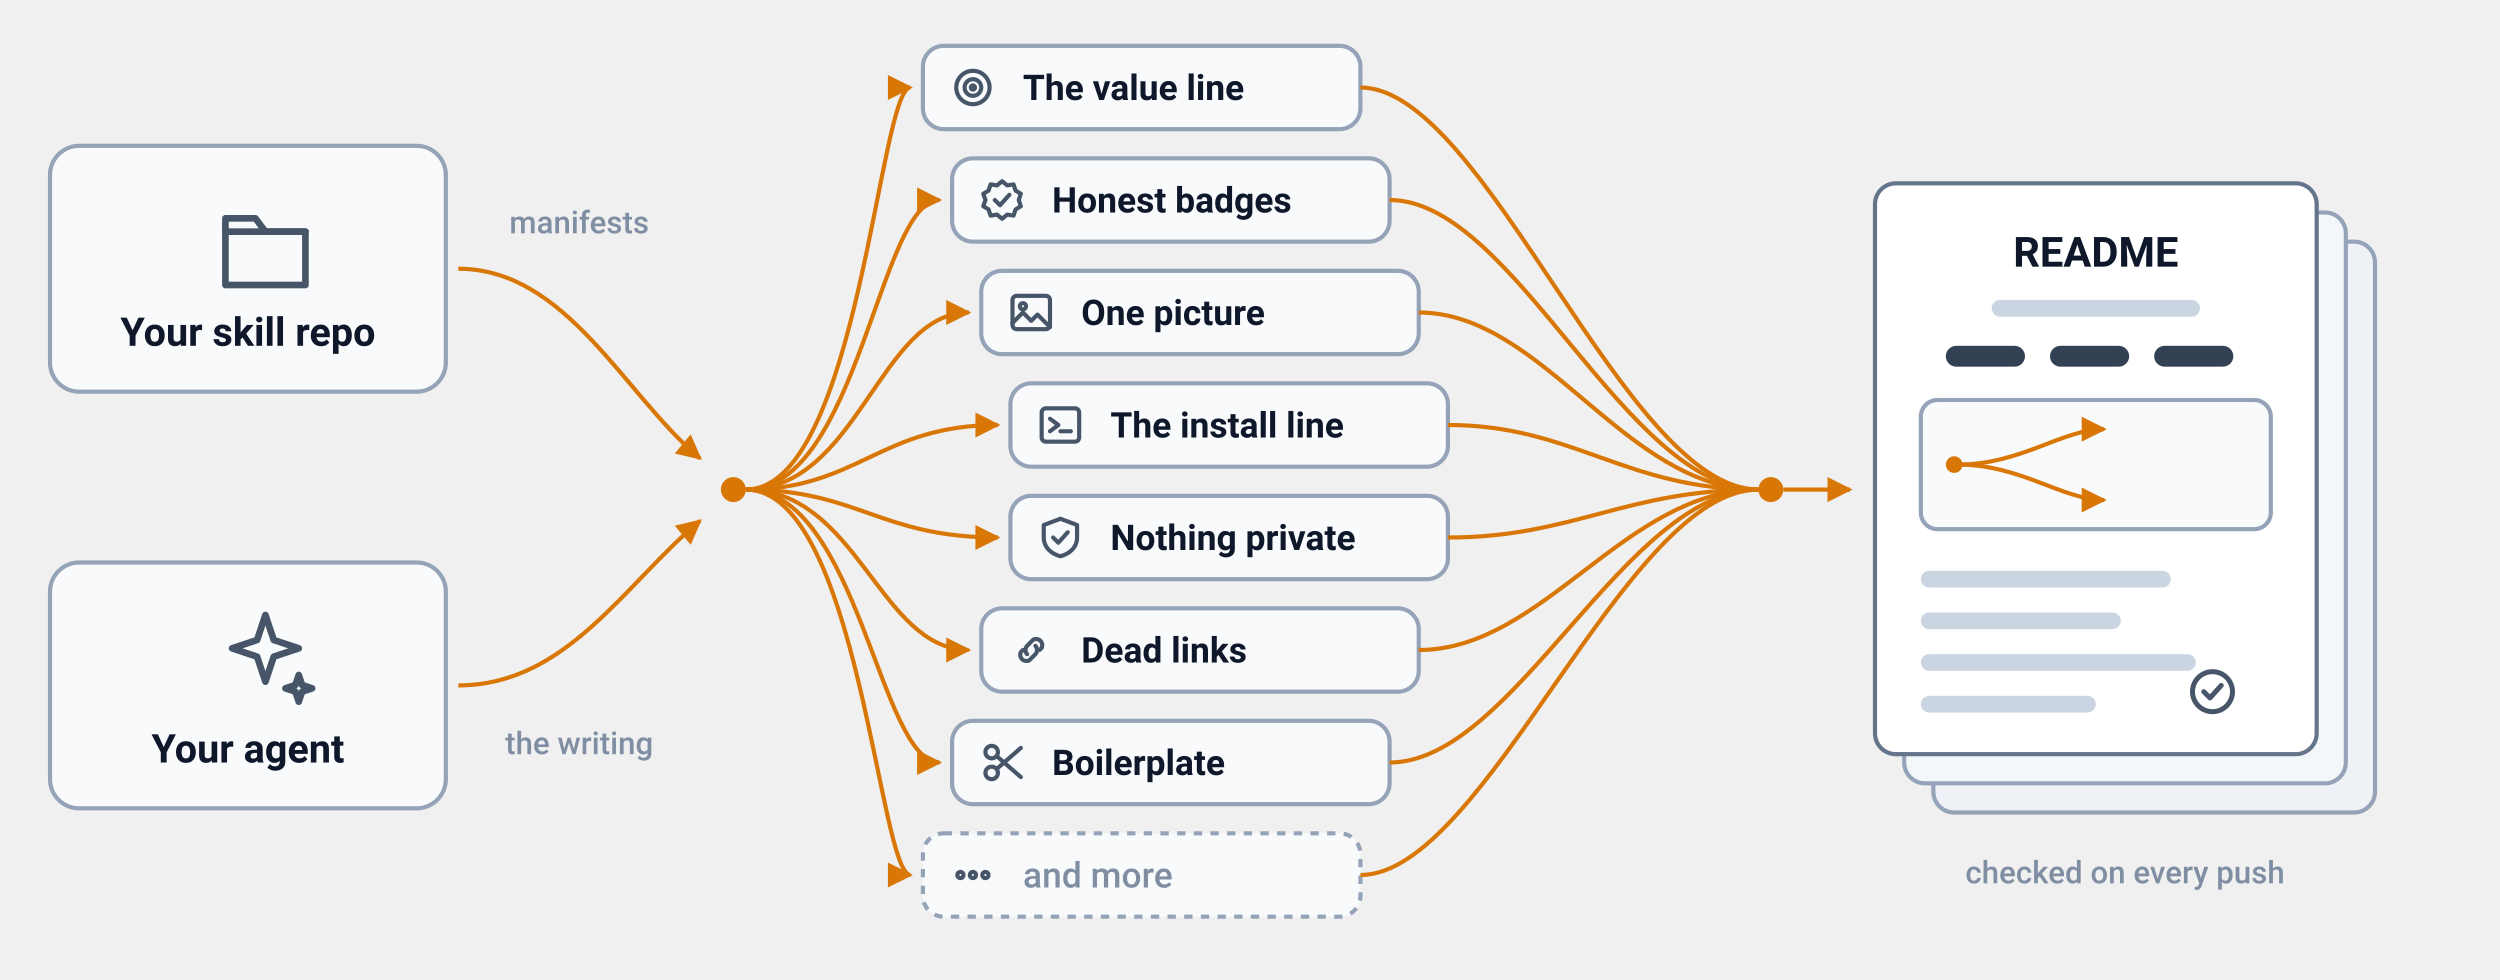
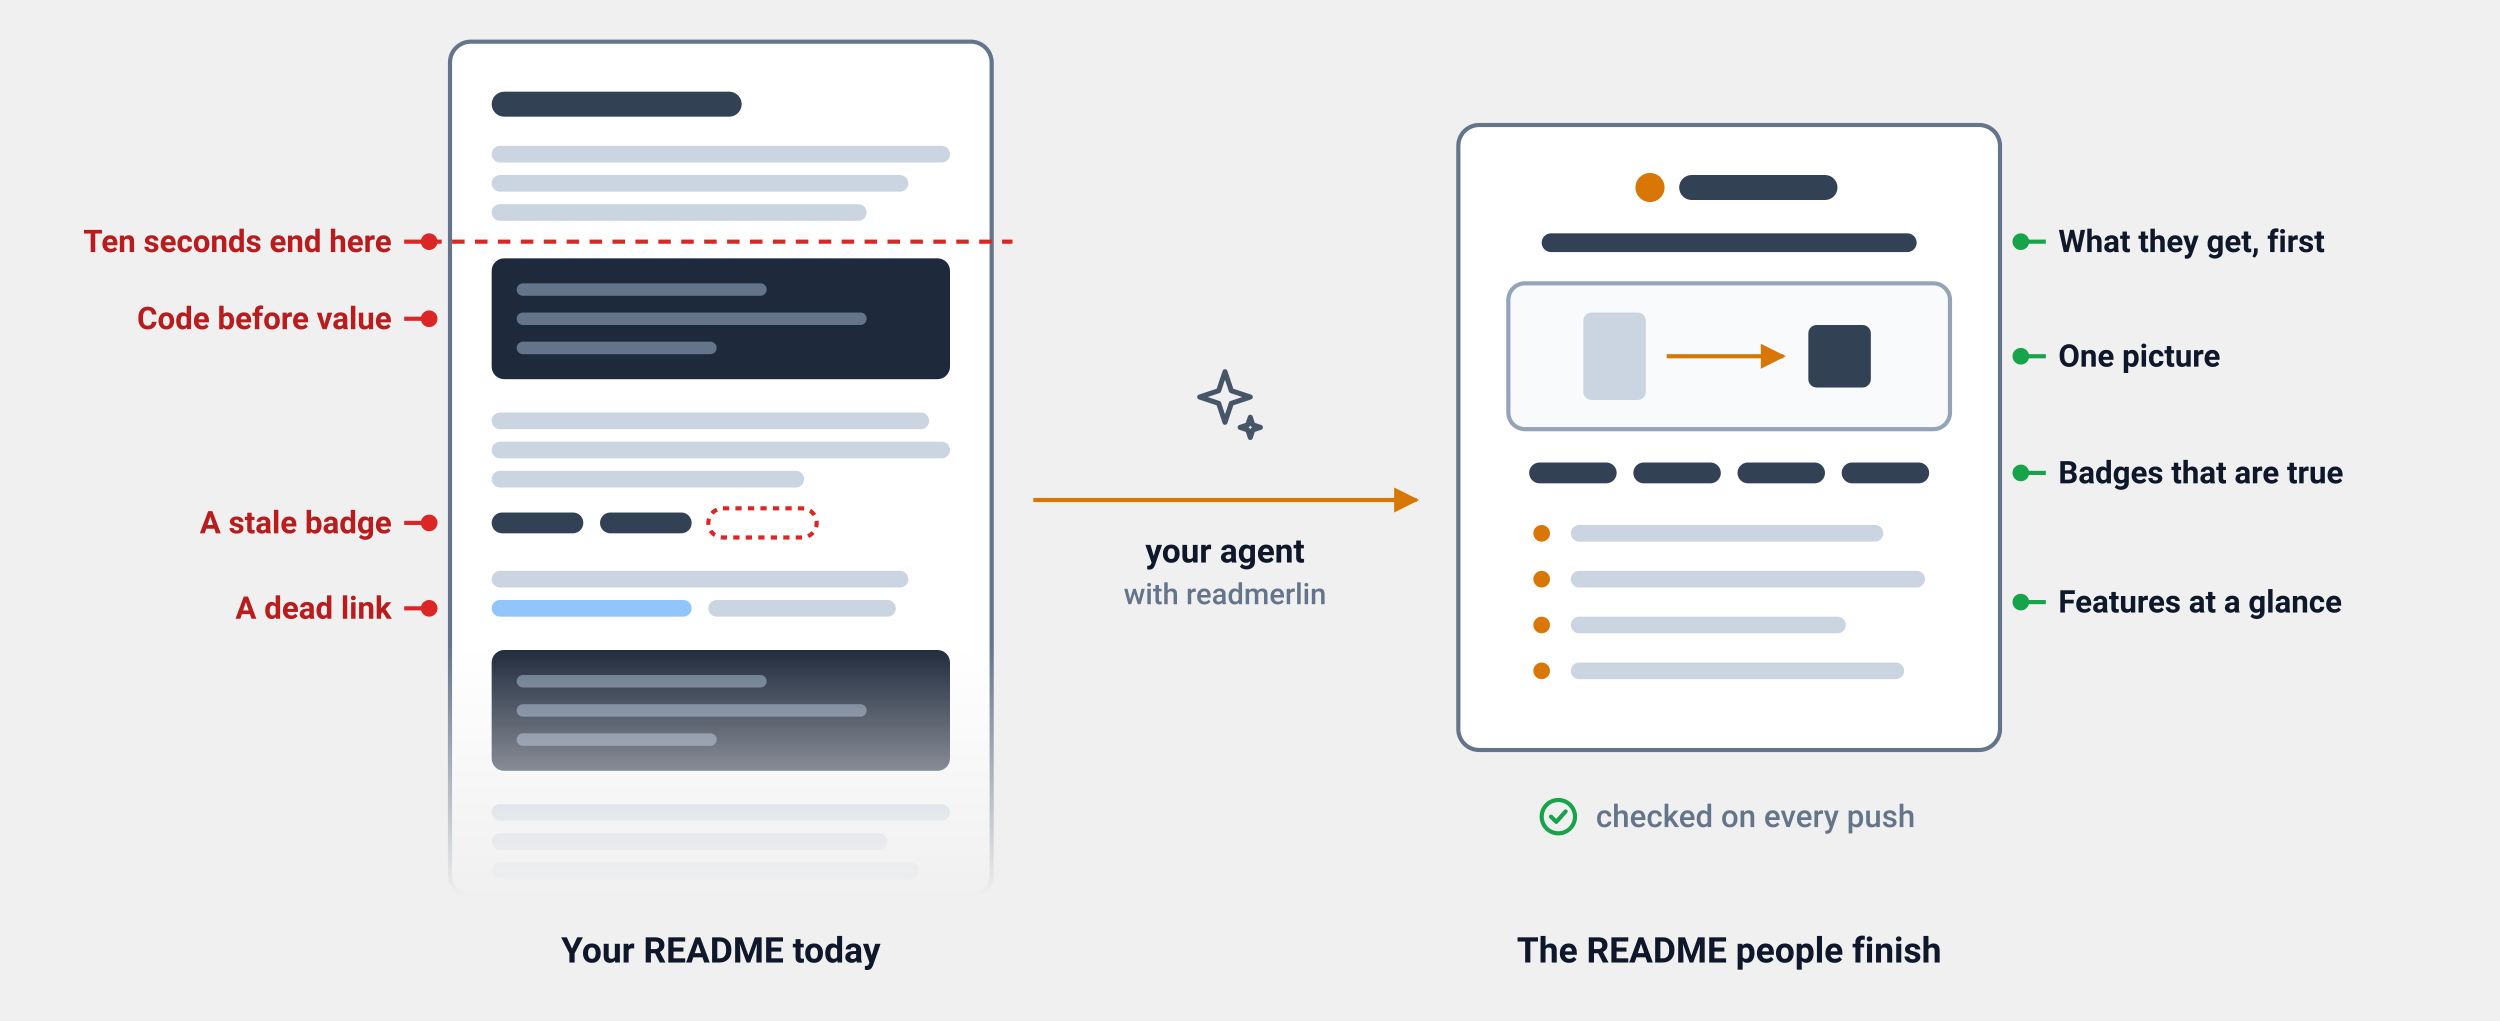
- <svg xmlns="http://www.w3.org/2000/svg" viewBox="0 0 1200 470" width="1200" height="470" role="img" aria-labelledby="hero-title">
+ <svg xmlns="http://www.w3.org/2000/svg" viewBox="0 0 1200 490" width="1200" height="490" role="img" aria-labelledby="hero-title">
  <defs>
    <marker id="arrow" viewBox="0 0 10 10" refX="9" refY="5" markerWidth="6" markerHeight="6" orient="auto-start-reverse">
      <path d="M0,0 L10,5 L0,10 z" fill="#d97706" />
    </marker>
+     <linearGradient id="fade" x1="0" y1="0" x2="0" y2="1">
+       <stop offset="0.72" stop-color="#fff" />
+       <stop offset="1" stop-color="#000" />
+     </linearGradient>
    <style>
      .card { fill: #f8fafc; stroke: #94a3b8; stroke-width: 2; }
+       .more { stroke-dasharray: 4 4; }
      .glyph { fill: none; stroke: #475569; stroke-width: 2; stroke-linejoin: round; stroke-linecap: round; }
+       .ok { stroke: #16a34a; }
      .title { font-family: system-ui, -apple-system, "Segoe UI", Roboto, Helvetica, Arial, sans-serif; fill: #0f172a; font-weight: 600; }
-       .muted { font-family: system-ui, -apple-system, "Segoe UI", Roboto, Helvetica, Arial, sans-serif; fill: #7f8ea3; font-weight: 500; }
+       .muted { font-family: system-ui, -apple-system, "Segoe UI", Roboto, Helvetica, Arial, sans-serif; fill: #64748b; font-weight: 500; }
+       .wrong { font-family: system-ui, -apple-system, "Segoe UI", Roboto, Helvetica, Arial, sans-serif; fill: #b91c1c; font-weight: 600; }
      .flow { fill: none; stroke: #d97706; stroke-width: 2; }
+       .dot { fill: #d97706; }
      .bar { fill: #cbd5e1; }
+       .pill { fill: #334155; }
+       .code { fill: #1e293b; } .codeline { fill: #64748b; }
+       .stale { fill: none; stroke: #dc2626; stroke-width: 2; stroke-dasharray: 3 3; } .dead { fill: #93c5fd; }
+       .mark { fill: #dc2626; } .lead { stroke: #dc2626; stroke-width: 2; } .good { fill: #16a34a; } .goodlead { stroke: #16a34a; stroke-width: 2; }
+       .fold { stroke: #dc2626; stroke-width: 2; stroke-dasharray: 6 5; }
+       .rule { stroke: #94a3b8; stroke-width: 2; }
+       .sheet { stroke: #94a3b8; stroke-width: 2; }
+       .front { fill: #ffffff; stroke: #64748b; } .back1 { fill: #f4f7fa; } .back2 { fill: #eef2f7; }
+       @media (prefers-color-scheme: dark) {
+         .card { fill: #1e293b; stroke: #64748b; } .glyph { stroke: #cbd5e1; } .ok { stroke: #4ade80; }
+         .title { fill: #f1f5f9; } .muted { fill: #94a3b8; } .wrong { fill: #fca5a5; } .bar { fill: #475569; } .pill { fill: #cbd5e1; } .rule { stroke: #64748b; }
+         .code { fill: #020617; } .codeline { fill: #475569; } .dead { fill: #3b82f6; } .stale, .lead, .fold { stroke: #f87171; } .mark { fill: #f87171; } .good { fill: #4ade80; } .goodlead { stroke: #4ade80; }
+         .sheet { stroke: #64748b; } .front { fill: #0f172a; stroke: #94a3b8; } .back1 { fill: #172033; } .back2 { fill: #1e293b; }
+       }
    </style>
  </defs>
-   <g>
-     <rect class="card" x="24" y="70" width="190" height="118" rx="14" />
-     <g class="glyph" transform="translate(105,92) scale(1.6)">
-       <path d="M2,8 h9 l3,4 h12 v16 h-24 z" />
-       <path d="M2,12 h24" />
-     </g>
-     <text class="title" x="119" y="166" font-size="19" text-anchor="middle">Your skill repo</text>
+   <mask id="long">
+     <rect x="0" y="0" width="1200" height="430" fill="url(#fade)" />
+   </mask>
+   <g mask="url(#long)">
+     <rect class="sheet front" x="216" y="20" width="260" height="410" rx="10" />
+     <rect class="pill" x="236" y="44" width="120" height="12" rx="6" />
+     <rect class="bar" x="236" y="70" width="220" height="8" rx="4" />
+     <rect class="bar" x="236" y="84" width="200" height="8" rx="4" />
+     <rect class="bar" x="236" y="98" width="180" height="8" rx="4" />
+     <rect class="code" x="236" y="124" width="220" height="58" rx="6" />
+     <rect class="codeline" x="248" y="136" width="120" height="6" rx="3" />
+     <rect class="codeline" x="248" y="150" width="168" height="6" rx="3" />
+     <rect class="codeline" x="248" y="164" width="96" height="6" rx="3" />
+     <rect class="bar" x="236" y="198" width="210" height="8" rx="4" />
+     <rect class="bar" x="236" y="212" width="220" height="8" rx="4" />
+     <rect class="bar" x="236" y="226" width="150" height="8" rx="4" />
+     <rect class="pill" x="236" y="246" width="44" height="10" rx="5" />
+     <rect class="pill" x="288" y="246" width="44" height="10" rx="5" />
+     <rect class="stale" x="340" y="244" width="52" height="14" rx="7" />
+     <rect class="bar" x="236" y="274" width="200" height="8" rx="4" />
+     <rect class="dead" x="236" y="288" width="96" height="8" rx="4" />
+     <rect class="bar" x="340" y="288" width="90" height="8" rx="4" />
+     <rect class="code" x="236" y="312" width="220" height="58" rx="6" />
+     <rect class="codeline" x="248" y="324" width="120" height="6" rx="3" />
+     <rect class="codeline" x="248" y="338" width="168" height="6" rx="3" />
+     <rect class="codeline" x="248" y="352" width="96" height="6" rx="3" />
+     <rect class="bar" x="236" y="386" width="220" height="8" rx="4" />
+     <rect class="bar" x="236" y="400" width="190" height="8" rx="4" />
+     <rect class="bar" x="236" y="414" width="205" height="8" rx="4" />
  </g>
-   <g>
-     <rect class="card" x="24" y="270" width="190" height="118" rx="14" />
-     <g class="glyph" transform="translate(105,292) scale(1.6)">
-       <path d="M14,2 l2.5,7.5 L24,12 l-7.5,2.5 L14,22 l-2.5,-7.5 L4,12 l7.5,-2.5 z" />
-       <path d="M24,20 l1,3 3,1 -3,1 -1,3 -1,-3 -3,-1 3,-1 z" />
-     </g>
-     <text class="title" x="119" y="366" font-size="19" text-anchor="middle">Your agent</text>
+   <path class="fold" d="M206,116 h280" />
+   <circle class="mark" cx="206" cy="116" r="4" />
+   <path class="lead" d="M206,116 h-12" />
+   <text class="wrong" x="188" y="121" font-size="15" text-anchor="end">Ten seconds end here</text>
+   <circle class="mark" cx="206" cy="153" r="4" />
+   <path class="lead" d="M206,153 h-12" />
+   <text class="wrong" x="188" y="158" font-size="15" text-anchor="end">Code before value</text>
+   <circle class="mark" cx="206" cy="251" r="4" />
+   <path class="lead" d="M206,251 h-12" />
+   <text class="wrong" x="188" y="256" font-size="15" text-anchor="end">A stale badge</text>
+   <circle class="mark" cx="206" cy="292" r="4" />
+   <path class="lead" d="M206,292 h-12" />
+   <text class="wrong" x="188" y="297" font-size="15" text-anchor="end">A dead link</text>
+   <text class="title" x="346" y="462" font-size="17" text-anchor="middle">Your README today</text>
+   <g class="glyph" transform="translate(571,176) scale(1.214)">
+     <path d="M14,2 l2.5,7.5 L24,12 l-7.5,2.5 L14,22 l-2.5,-7.5 L4,12 l7.5,-2.5 z" />
+     <path d="M24,20 l1,3 3,1 -3,1 -1,3 -1,-3 -3,-1 3,-1 z" />
  </g>
-   <path class="flow" d="M220,129 C 272,129 300,190 336,220" marker-end="url(#arrow)" />
-   <path class="flow" d="M220,329 C 272,329 300,280 336,250" marker-end="url(#arrow)" />
-   <text class="muted" x="278" y="112" font-size="15" text-anchor="middle">manifests</text>
-   <text class="muted" x="278" y="362" font-size="15" text-anchor="middle">the writing</text>
-   <circle cx="352" cy="235" r="6" fill="#d97706" />
-   <path class="flow" d="M358,235 C 412,235 422,42 437,42" marker-end="url(#arrow)" />
-   <g transform="translate(443,22)">
-     <rect class="card" x="0" y="0" width="210" height="40" rx="10" />
-     <g class="glyph" transform="translate(14,10)">
-       <circle cx="10" cy="10" r="8" />
-       <circle cx="10" cy="10" r="4" />
-       <circle cx="10" cy="10" r="1" />
-     </g>
-     <text class="title" x="48" y="26" font-size="17">The value line</text>
-   </g>
-   <path class="flow" d="M358,235 C 412,235 422,96 451,96" marker-end="url(#arrow)" />
-   <g transform="translate(457,76)">
-     <rect class="card" x="0" y="0" width="210" height="40" rx="10" />
-     <g class="glyph" transform="translate(14,10)">
-       <path d="M10,1 l2.5,2 3,-0.5 1,3 2.5,1.5 -1,3 1,3 -2.5,1.5 -1,3 -3,-0.5 -2.5,2 -2.5,-2 -3,0.5 -1,-3 -2.5,-1.5 1,-3 -1,-3 2.5,-1.5 1,-3 3,0.5 z" />
-       <path d="M6.5,10 l2.5,2.5 4.5,-5" />
-     </g>
-     <text class="title" x="48" y="26" font-size="17">Honest badges</text>
-   </g>
-   <path class="flow" d="M358,235 C 412,235 422,150 465,150" marker-end="url(#arrow)" />
-   <g transform="translate(471,130)">
-     <rect class="card" x="0" y="0" width="210" height="40" rx="10" />
-     <g class="glyph" transform="translate(14,10)">
-       <rect x="1" y="2" width="18" height="16" rx="2" />
-       <circle cx="6" cy="7" r="1.5" />
-       <path d="M1,15 l5,-5 4,4 3,-3 6,6" />
-     </g>
-     <text class="title" x="48" y="26" font-size="17">One picture</text>
-   </g>
-   <path class="flow" d="M358,235 C 412,235 422,204 479,204" marker-end="url(#arrow)" />
-   <g transform="translate(485,184)">
-     <rect class="card" x="0" y="0" width="210" height="40" rx="10" />
-     <g class="glyph" transform="translate(14,10)">
-       <rect x="1" y="2" width="18" height="16" rx="2" />
-       <path d="M5,7 l4,3 -4,3" />
-       <path d="M10,13 h5" />
-     </g>
-     <text class="title" x="48" y="26" font-size="17">The install line</text>
-   </g>
-   <path class="flow" d="M358,235 C 412,235 422,258 479,258" marker-end="url(#arrow)" />
-   <g transform="translate(485,238)">
-     <rect class="card" x="0" y="0" width="210" height="40" rx="10" />
-     <g class="glyph" transform="translate(14,10)">
-       <path d="M10,1 l8,3 v6 c0,5 -4,8 -8,9 c-4,-1 -8,-4 -8,-9 v-6 z" />
-       <path d="M6.5,10 l2.5,2.5 4.5,-5" />
-     </g>
-     <text class="title" x="48" y="26" font-size="17">Nothing private</text>
-   </g>
-   <path class="flow" d="M358,235 C 412,235 422,312 465,312" marker-end="url(#arrow)" />
-   <g transform="translate(471,292)">
-     <rect class="card" x="0" y="0" width="210" height="40" rx="10" />
-     <g class="glyph" transform="translate(14,10)">
-       <path d="M8,12 a3,3 0 0 1 0,-4 l3,-3 a3,3 0 0 1 4,4 l-1,1" />
-       <path d="M12,8 a3,3 0 0 1 0,4 l-3,3 a3,3 0 0 1 -4,-4 l1,-1" />
-     </g>
-     <text class="title" x="48" y="26" font-size="17">Dead links</text>
-   </g>
-   <path class="flow" d="M358,235 C 412,235 422,366 451,366" marker-end="url(#arrow)" />
-   <g transform="translate(457,346)">
-     <rect class="card" x="0" y="0" width="210" height="40" rx="10" />
-     <g class="glyph" transform="translate(14,10)">
-       <circle cx="5" cy="5" r="3" />
-       <circle cx="5" cy="15" r="3" />
-       <path d="M7.5,7 L19,17" />
-       <path d="M7.5,13 L19,3" />
-     </g>
-     <text class="title" x="48" y="26" font-size="17">Boilerplate</text>
-   </g>
-   <path class="flow" d="M358,235 C 412,235 422,420 437,420" marker-end="url(#arrow)" />
-   <g transform="translate(443,400)">
-     <rect class="card" x="0" y="0" width="210" height="40" rx="10" stroke-dasharray="4 4" />
-     <g class="glyph" transform="translate(14,10)">
-       <circle cx="4" cy="10" r="1.5" />
-       <circle cx="10" cy="10" r="1.5" />
-       <circle cx="16" cy="10" r="1.5" />
-     </g>
-     <text class="muted" x="48" y="26" font-size="17">and more</text>
-   </g>
-   <path class="flow" d="M653,42 C 713,42 780,235 844,235" />
-   <path class="flow" d="M667,96 C 727,96 780,235 844,235" />
-   <path class="flow" d="M681,150 C 741,150 780,235 844,235" />
-   <path class="flow" d="M695,204 C 755,204 780,235 844,235" />
-   <path class="flow" d="M695,258 C 755,258 780,235 844,235" />
-   <path class="flow" d="M681,312 C 741,312 780,235 844,235" />
-   <path class="flow" d="M667,366 C 727,366 780,235 844,235" />
-   <path class="flow" d="M653,420 C 713,420 780,235 844,235" />
-   <circle cx="850" cy="235" r="6" fill="#d97706" />
-   <path class="flow" d="M856,235 L 888,235" marker-end="url(#arrow)" />
-   <rect x="928" y="116" width="212" height="274" rx="10" fill="#eef2f7" stroke="#94a3b8" stroke-width="2" />
-   <rect x="914" y="102" width="212" height="274" rx="10" fill="#f4f7fa" stroke="#94a3b8" stroke-width="2" />
-   <rect x="900" y="88" width="212" height="274" rx="10" fill="#ffffff" stroke="#64748b" stroke-width="2" />
-   <text class="title" x="1006" y="128" font-size="20" text-anchor="middle">README</text>
-   <rect class="bar" x="956" y="144" width="100" height="8" rx="4" />
-   <rect x="934" y="166" width="38" height="10" rx="5" fill="#334155" />
-   <rect x="984" y="166" width="38" height="10" rx="5" fill="#334155" />
-   <rect x="1034" y="166" width="38" height="10" rx="5" fill="#334155" />
-   <rect class="card" x="922" y="192" width="168" height="62" rx="8" />
-   <path class="flow" d="M940,223 C 970,223 990,206 1010,206" marker-end="url(#arrow)" />
-   <path class="flow" d="M940,223 C 970,223 990,240 1010,240" marker-end="url(#arrow)" />
-   <circle cx="938" cy="223" r="4" fill="#d97706" />
-   <rect class="bar" x="922" y="274" width="120" height="8" rx="4" />
-   <rect class="bar" x="922" y="294" width="96" height="8" rx="4" />
-   <rect class="bar" x="922" y="314" width="132" height="8" rx="4" />
-   <rect class="bar" x="922" y="334" width="84" height="8" rx="4" />
-   <g class="glyph" transform="translate(1050,320) scale(1.2)" stroke="#16a34a">
+   <path class="flow" d="M496,240 L 680,240" marker-end="url(#arrow)" />
+   <text class="title" x="588" y="270" font-size="16" text-anchor="middle">your agent</text>
+   <text class="muted" x="588" y="290" font-size="14" text-anchor="middle">with readmerlin</text>
+   <rect class="sheet front" x="700" y="60" width="260" height="300" rx="10" />
+   <circle class="dot" cx="792" cy="90" r="7" />
+   <rect class="pill" x="806" y="84" width="76" height="12" rx="6" />
+   <rect class="pill" x="740" y="112" width="180" height="9" rx="4.5" />
+   <rect class="card" x="724" y="136" width="212" height="70" rx="8" />
+   <rect class="bar" x="760" y="150" width="30" height="42" rx="4" />
+   <path class="flow" d="M800,171 h56" marker-end="url(#arrow)" />
+   <rect class="pill" x="868" y="156" width="30" height="30" rx="4" />
+   <rect class="pill" x="734" y="222" width="42" height="10" rx="5" />
+   <rect class="pill" x="784" y="222" width="42" height="10" rx="5" />
+   <rect class="pill" x="834" y="222" width="42" height="10" rx="5" />
+   <rect class="pill" x="884" y="222" width="42" height="10" rx="5" />
+   <circle class="dot" cx="740" cy="256" r="4" />
+   <rect class="bar" x="754" y="252" width="150" height="8" rx="4" />
+   <circle class="dot" cx="740" cy="278" r="4" />
+   <rect class="bar" x="754" y="274" width="170" height="8" rx="4" />
+   <circle class="dot" cx="740" cy="300" r="4" />
+   <rect class="bar" x="754" y="296" width="132" height="8" rx="4" />
+   <circle class="dot" cx="740" cy="322" r="4" />
+   <rect class="bar" x="754" y="318" width="160" height="8" rx="4" />
+   <circle class="good" cx="970" cy="116" r="4" />
+   <path class="goodlead" d="M970,116 h12" />
+   <text class="title" x="988" y="121" font-size="15">What they get, first</text>
+   <circle class="good" cx="970" cy="171" r="4" />
+   <path class="goodlead" d="M970,171 h12" />
+   <text class="title" x="988" y="176" font-size="15">One picture</text>
+   <circle class="good" cx="970" cy="227" r="4" />
+   <path class="goodlead" d="M970,227 h12" />
+   <text class="title" x="988" y="232" font-size="15">Badges that are true</text>
+   <circle class="good" cx="970" cy="289" r="4" />
+   <path class="goodlead" d="M970,289 h12" />
+   <text class="title" x="988" y="294" font-size="15">Features at a glance</text>
+   <g class="glyph ok" transform="translate(738,382)">
    <circle cx="10" cy="10" r="8" />
    <path d="M6.5,10 l2.5,2.5 4.5,-5" />
  </g>
-   <text class="muted" x="1020" y="424" font-size="15" text-anchor="middle">checked on every push</text>
+   <text class="muted" x="766" y="397" font-size="15">checked on every push</text>
+   <text class="title" x="830" y="462" font-size="17" text-anchor="middle">The README people finish</text>
</svg>
